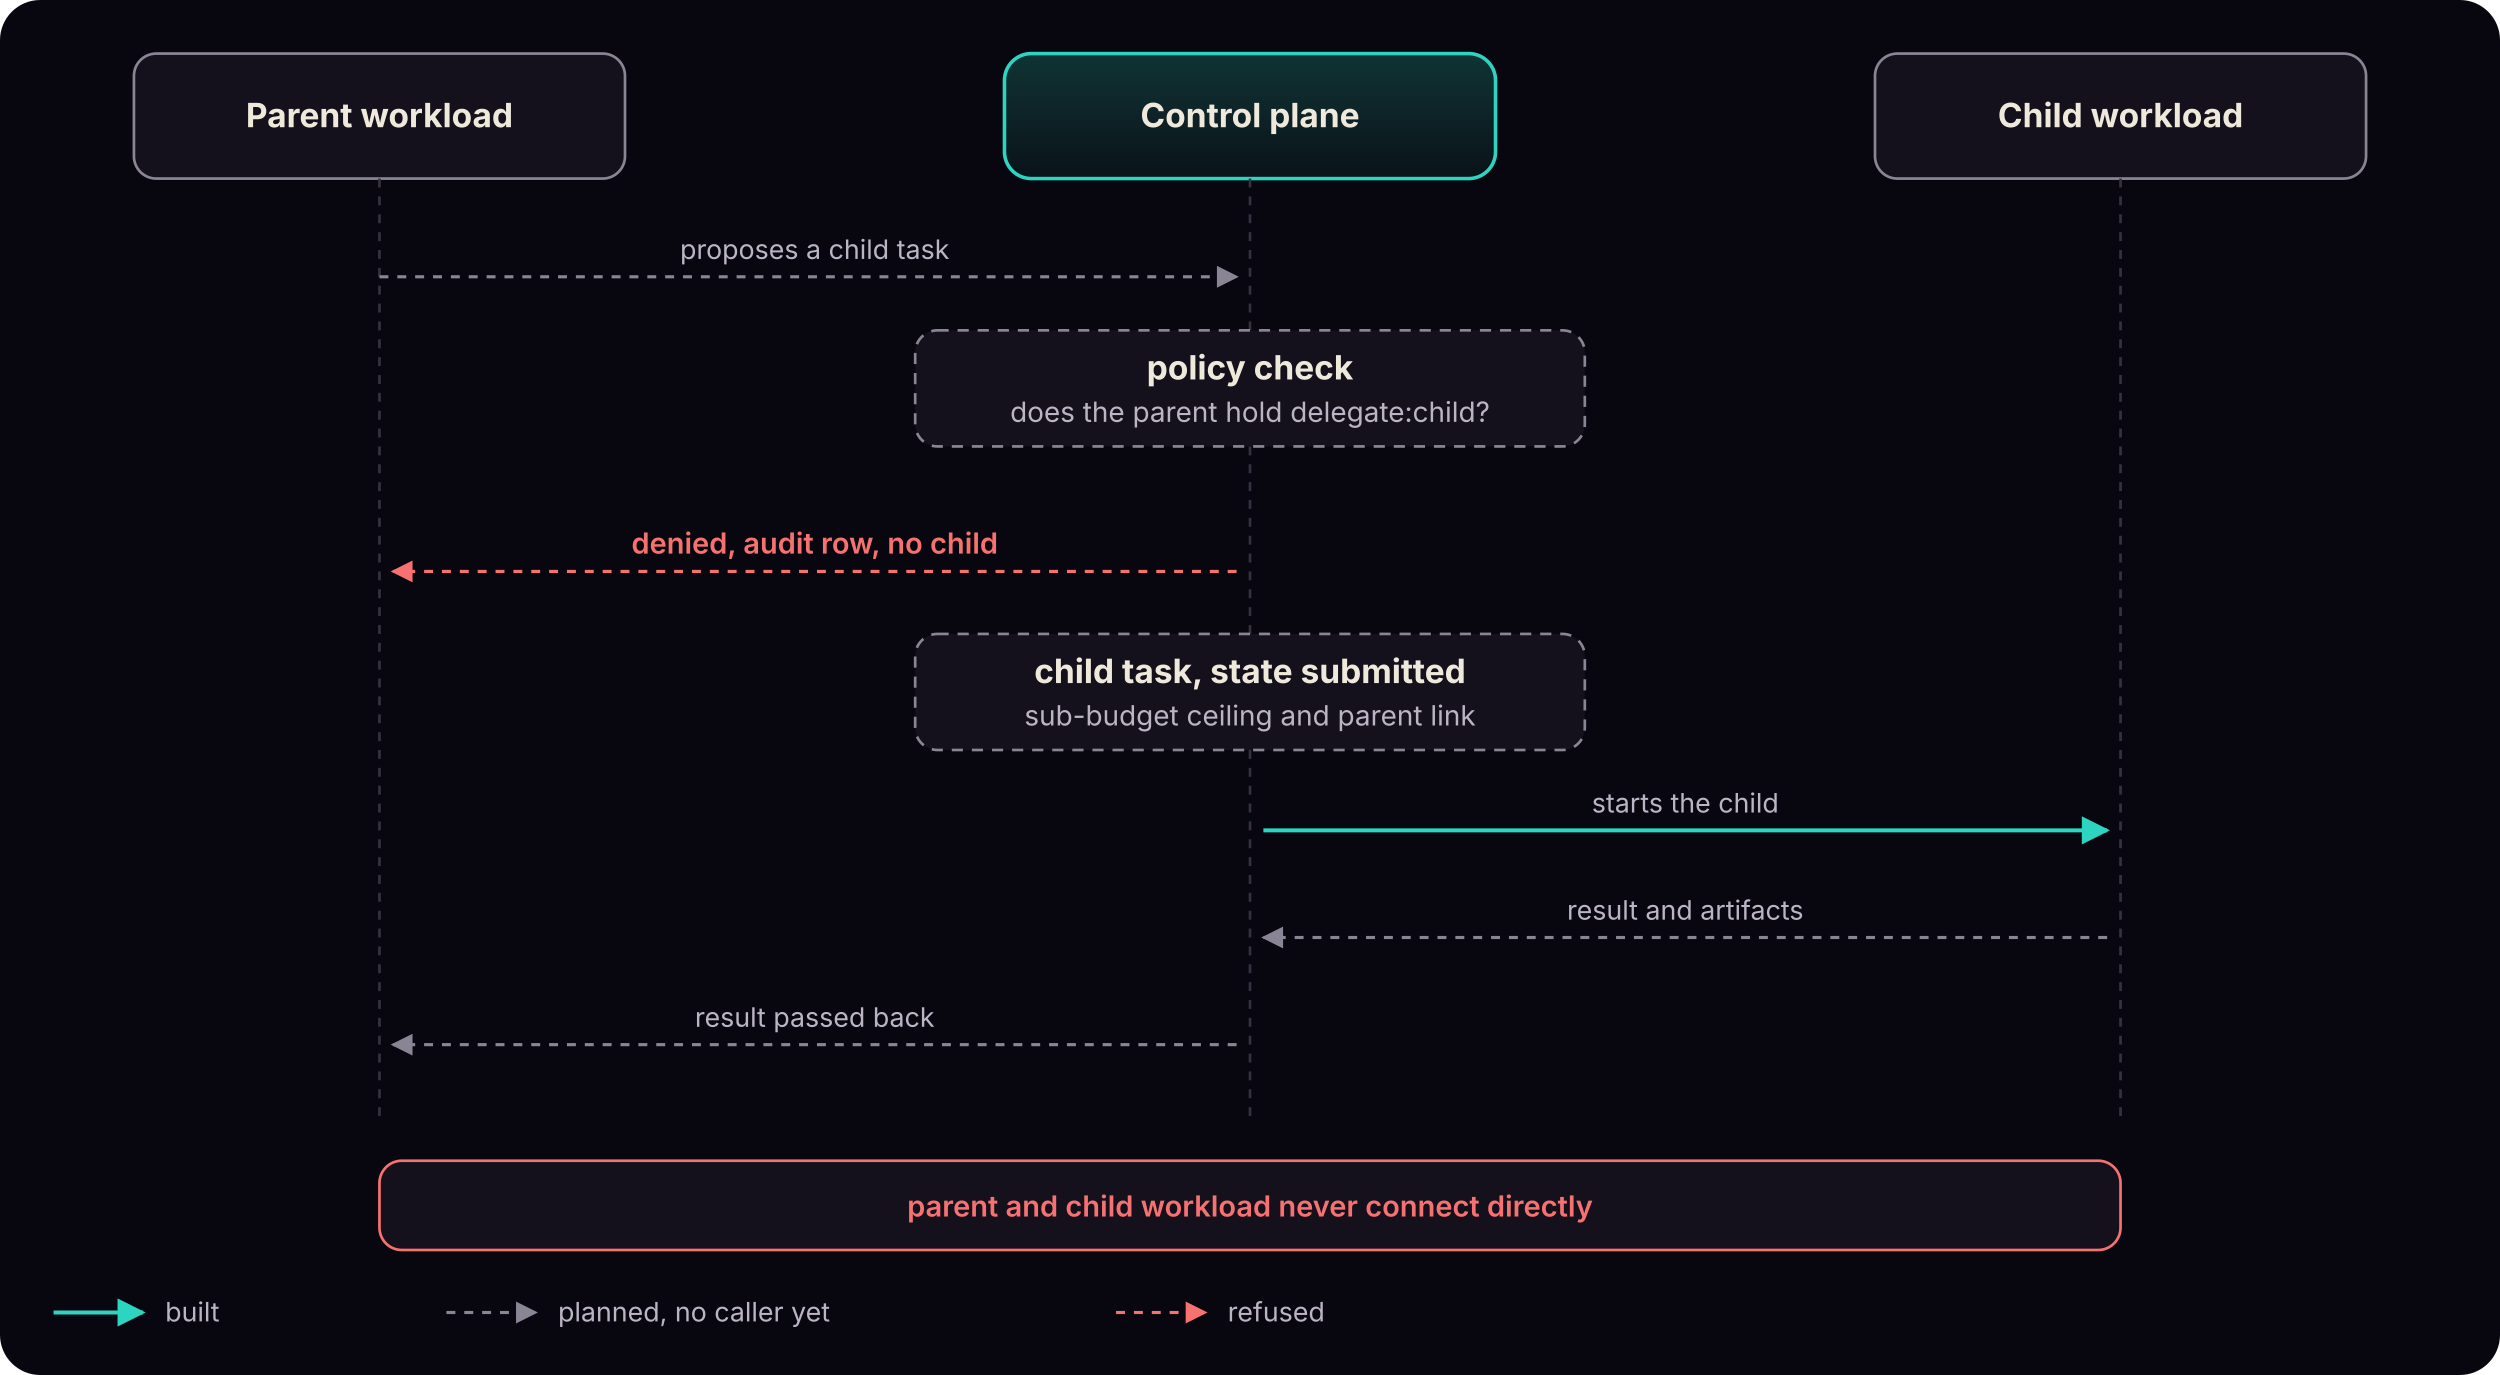
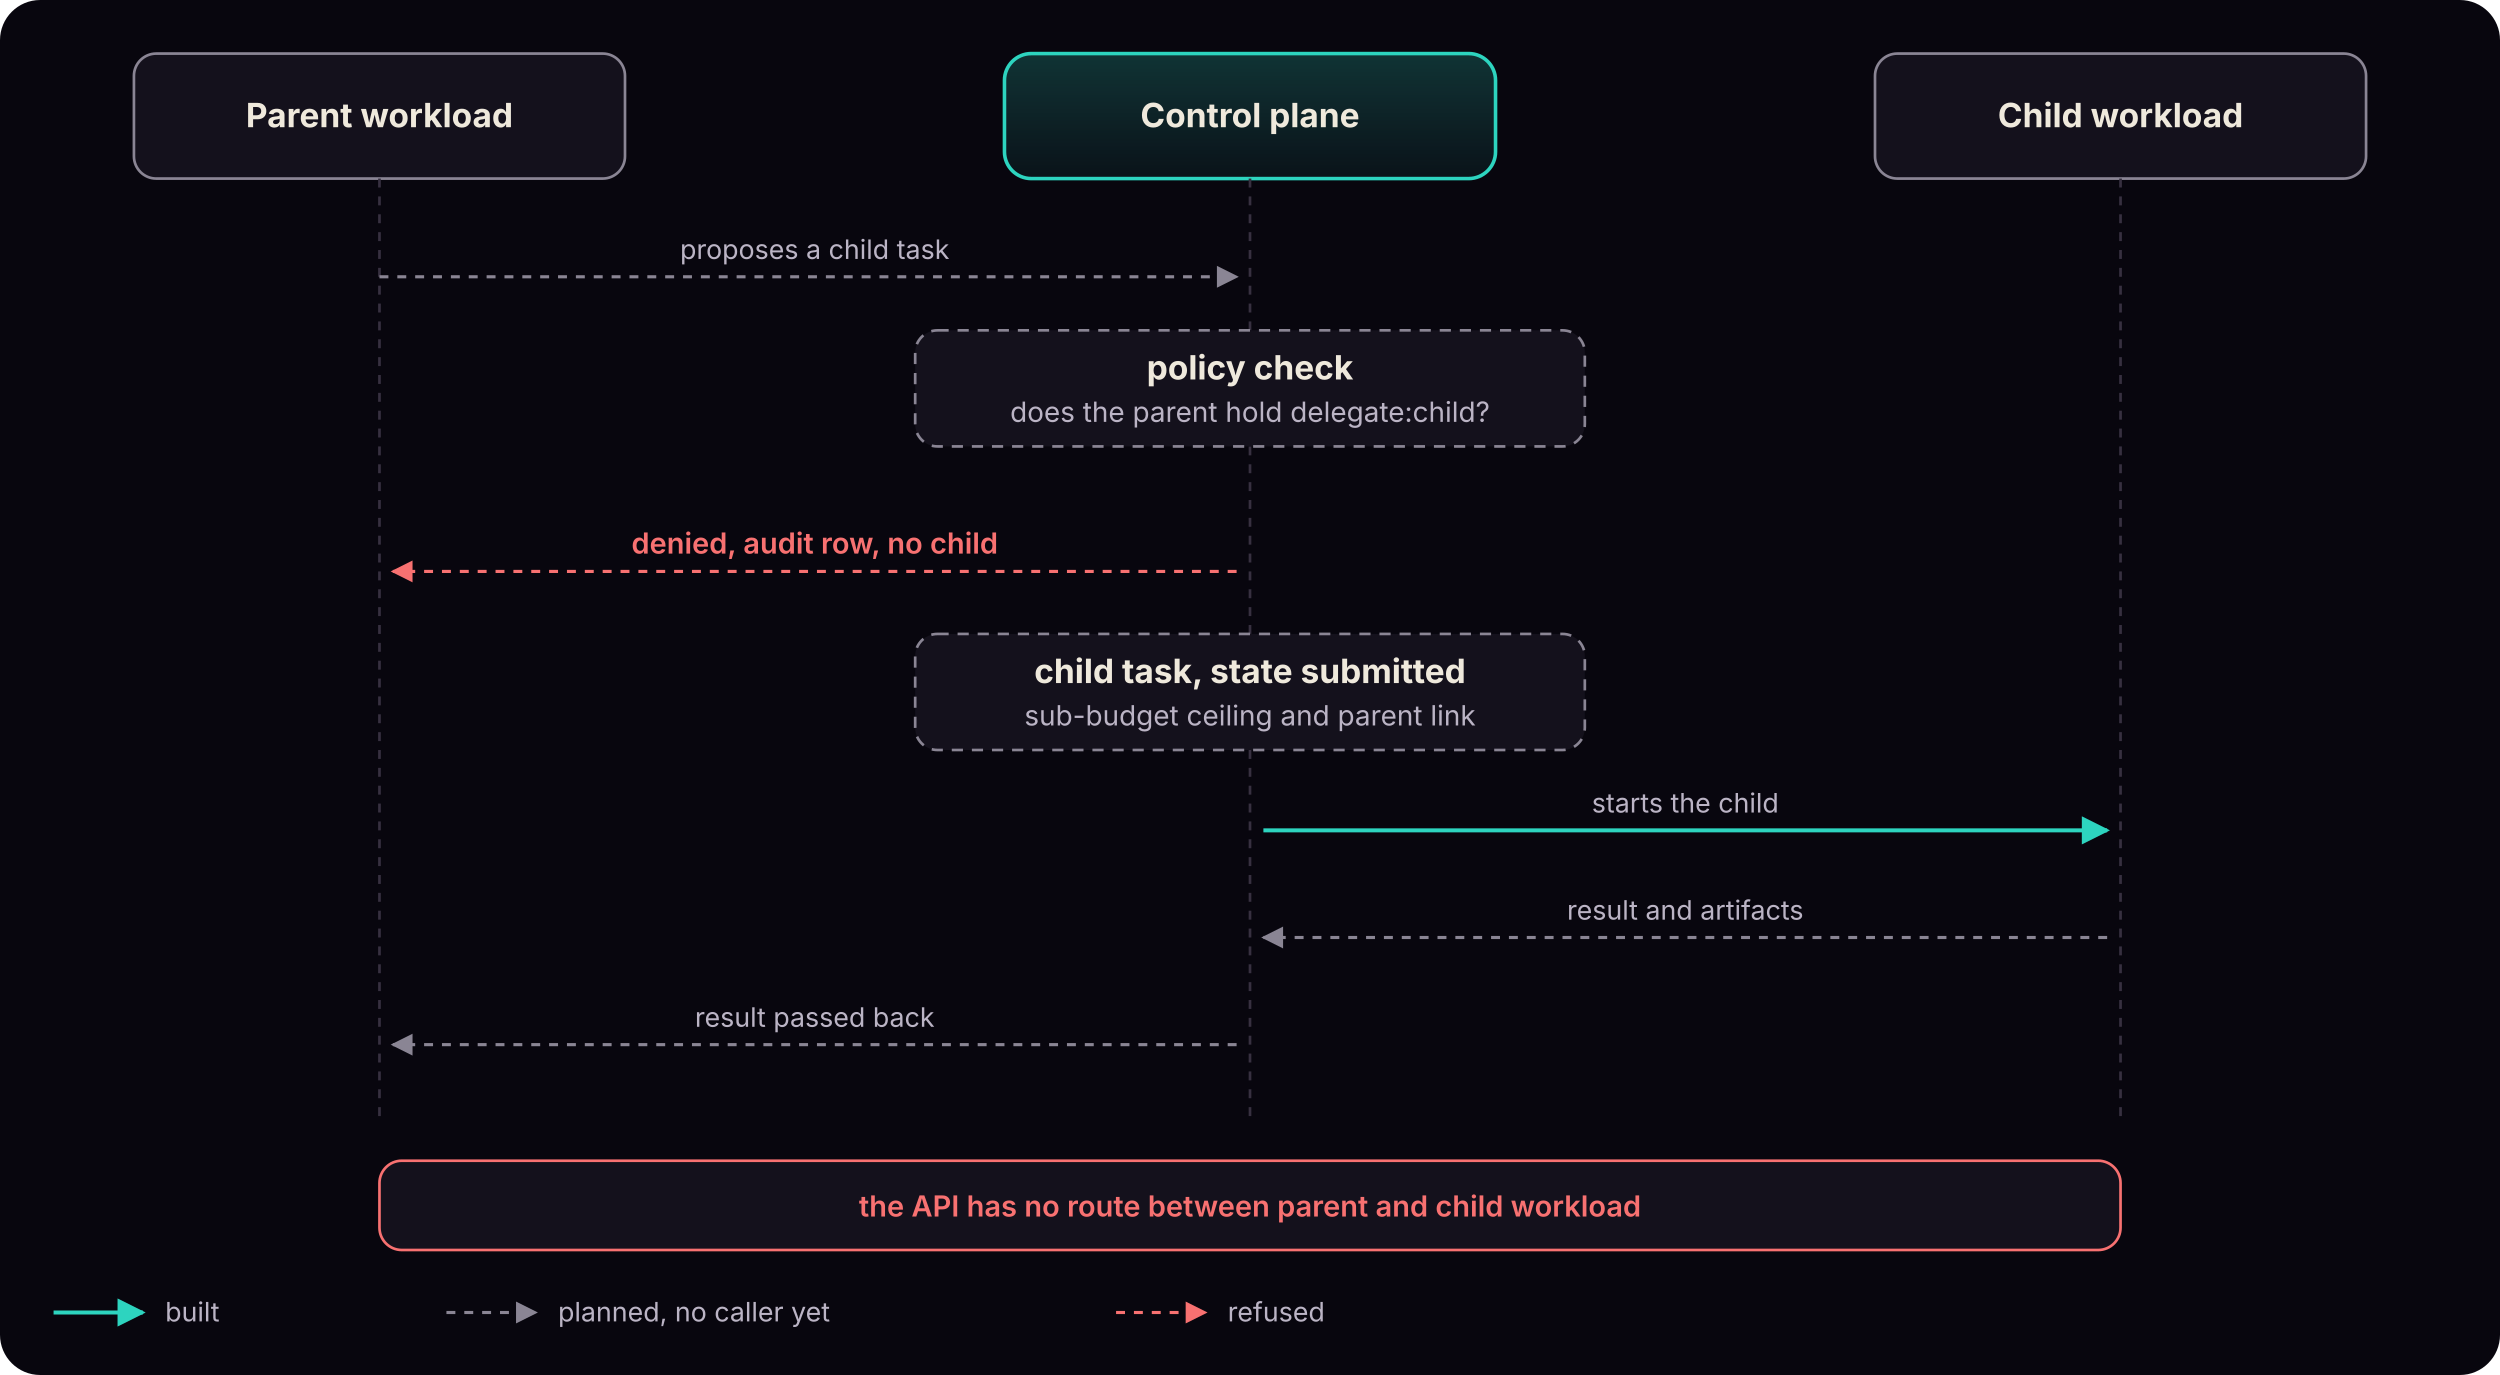
<svg xmlns="http://www.w3.org/2000/svg" viewBox="0 0 1120 616" role="img" aria-labelledby="t d" data-diagram="sequence" font-family="system-ui, -apple-system, BlinkMacSystemFont, 'Segoe UI', sans-serif">
  <defs>
    <marker id="a" viewBox="0 0 10 10" refX="9" refY="5" markerWidth="7" markerHeight="7" orient="auto-start-reverse">
      <path d="M0 0 10 5 0 10z" fill="#2dd4bf" />
    </marker>
    <marker id="m" viewBox="0 0 10 10" refX="9" refY="5" markerWidth="7" markerHeight="7" orient="auto-start-reverse">
      <path d="M0 0 10 5 0 10z" fill="#8a8594" />
    </marker>
    <marker id="x" viewBox="0 0 10 10" refX="9" refY="5" markerWidth="7" markerHeight="7" orient="auto-start-reverse">
      <path d="M0 0 10 5 0 10z" fill="#f87171" />
    </marker>
    <linearGradient id="glow" x1="0" y1="0" x2="0" y2="1">
      <stop offset="0" stop-color="#2dd4bf" stop-opacity=".22" />
      <stop offset="1" stop-color="#2dd4bf" stop-opacity=".06" />
    </linearGradient>
    <style>
      .lane{fill:#111422;stroke:#373040}
      .lanet{fill:#8a8594;font-size:13px;font-weight:600;letter-spacing:.14em}
      .box{fill:#14111c;stroke:#8a8594;stroke-width:1.2}
      .key{fill:url(#glow);stroke:#2dd4bf;stroke-width:1.6}
      .ext{fill:#14111c;stroke:#7fd6b4;stroke-width:1.2}
      .plan{fill:#14111c;stroke:#8a8594;stroke-width:1.2;stroke-dasharray:5 4}
      .wait{fill:#14111c;stroke:#f0b86a;stroke-width:1.2}
      .bad{fill:#14111c;stroke:#f87171;stroke-width:1.2}
      .frame{fill:none;stroke:#bbb4c5;stroke-dasharray:5 5;stroke-width:1.2}
      .h{fill:#efe9dc;font-size:15px;font-weight:650}
      .s{fill:#bbb4c5;font-size:12.5px}
      .cap{fill:#8a8594;font-size:12.5px}
      .pn{fill:#8a8594;font-size:12px;font-weight:600;letter-spacing:.06em}
      .n{fill:#2dd4bf;font-size:12px;font-weight:700;letter-spacing:.08em}
      .idt{fill:#bbb4c5;font-size:12px;font-weight:600;letter-spacing:.06em}
      .lbl{fill:#bbb4c5;font-size:12px}
      .no{fill:#f87171;font-size:13px;font-weight:600}
      .f{stroke:#2dd4bf;stroke-width:1.8;fill:none}
      .r{stroke:#8a8594;stroke-width:1.4;fill:none;stroke-dasharray:4 4}
      .deny{stroke:#f87171;stroke-width:1.4;fill:none;stroke-dasharray:4 4}
      .life{stroke:#373040;stroke-width:1.2;fill:none;stroke-dasharray:4 4}
    </style>
  </defs>
  <rect width="1120" height="616" rx="18" fill="#08060e" />
  <rect class="box" x="60" y="24" width="220" height="56" rx="10" />
  <text class="h" x="170" y="57" text-anchor="middle">Parent workload</text>
  <rect class="key" x="450" y="24" width="220" height="56" rx="12" />
  <text class="h" x="560" y="57" text-anchor="middle">Control plane</text>
  <rect class="box" x="840" y="24" width="220" height="56" rx="10" />
  <text class="h" x="950" y="57" text-anchor="middle">Child workload</text>
  <path class="life" d="M170 80V500" />
  <path class="life" d="M560 80V500" />
  <path class="life" d="M950 80V500" />
  <path class="r" d="M170 124H554" marker-end="url(#m)" />
  <text class="lbl" x="365" y="116" text-anchor="middle">proposes a child task</text>
  <rect class="plan" x="410" y="148" width="300" height="52" rx="10" />
  <text class="h" x="560" y="170" text-anchor="middle">policy check</text>
  <text class="s" x="560" y="189" text-anchor="middle">does the parent hold delegate:child?</text>
  <path class="deny" d="M554 256H176" marker-end="url(#x)" />
  <text class="no" x="365" y="248" text-anchor="middle">denied, audit row, no child</text>
  <rect class="plan" x="410" y="284" width="300" height="52" rx="10" />
  <text class="h" x="560" y="306" text-anchor="middle">child task, state submitted</text>
  <text class="s" x="560" y="325" text-anchor="middle">sub-budget ceiling and parent link</text>
  <path class="f" d="M566 372H944" marker-end="url(#a)" />
  <text class="lbl" x="755" y="364" text-anchor="middle">starts the child</text>
  <path class="r" d="M944 420H566" marker-end="url(#m)" />
  <text class="lbl" x="755" y="412" text-anchor="middle">result and artifacts</text>
  <path class="r" d="M554 468H176" marker-end="url(#m)" />
  <text class="lbl" x="365" y="460" text-anchor="middle">result passed back</text>
  <rect class="bad" x="170" y="520" width="780" height="40" rx="10" />
-   <text class="no" x="560" y="545" text-anchor="middle">parent and child workload never connect directly</text>
+   <text class="no" x="560" y="545" text-anchor="middle">the API has no route between parent and child workload</text>
  <path class="f" d="M24 588H64" marker-end="url(#a)" />
  <text class="lbl" x="74" y="592" text-anchor="start">built</text>
  <path class="r" d="M200 588H240" marker-end="url(#m)" />
  <text class="lbl" x="250" y="592" text-anchor="start">planned, no caller yet</text>
  <path class="deny" d="M500 588H540" marker-end="url(#x)" />
  <text class="lbl" x="550" y="592" text-anchor="start">refused</text>
</svg>
